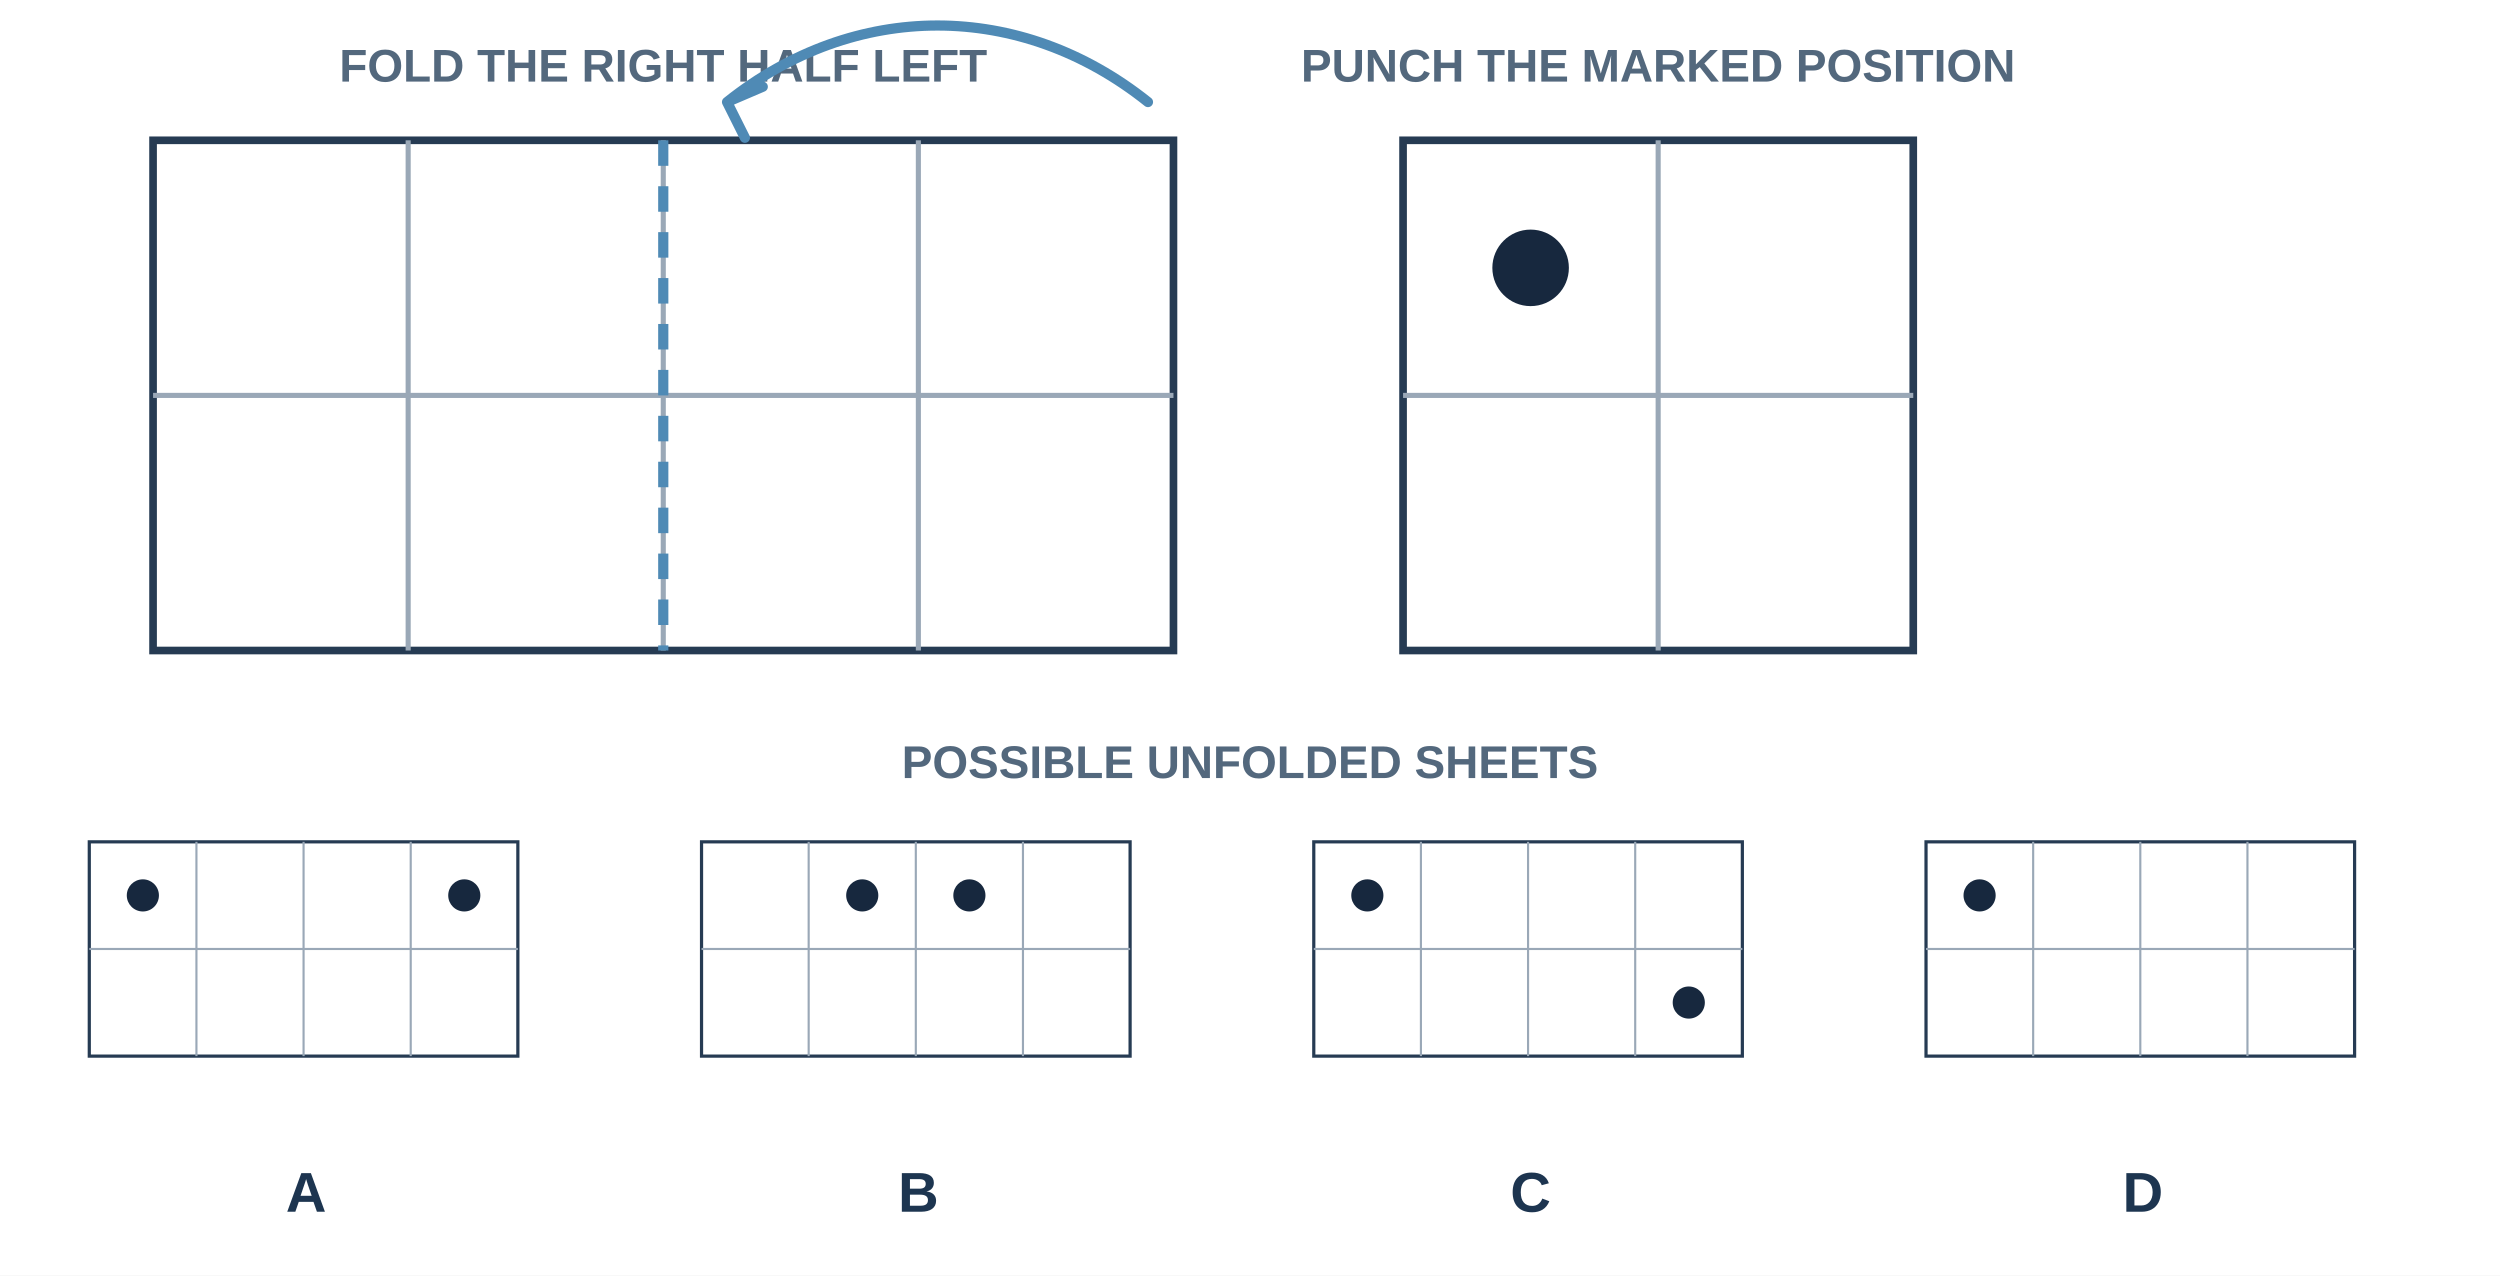
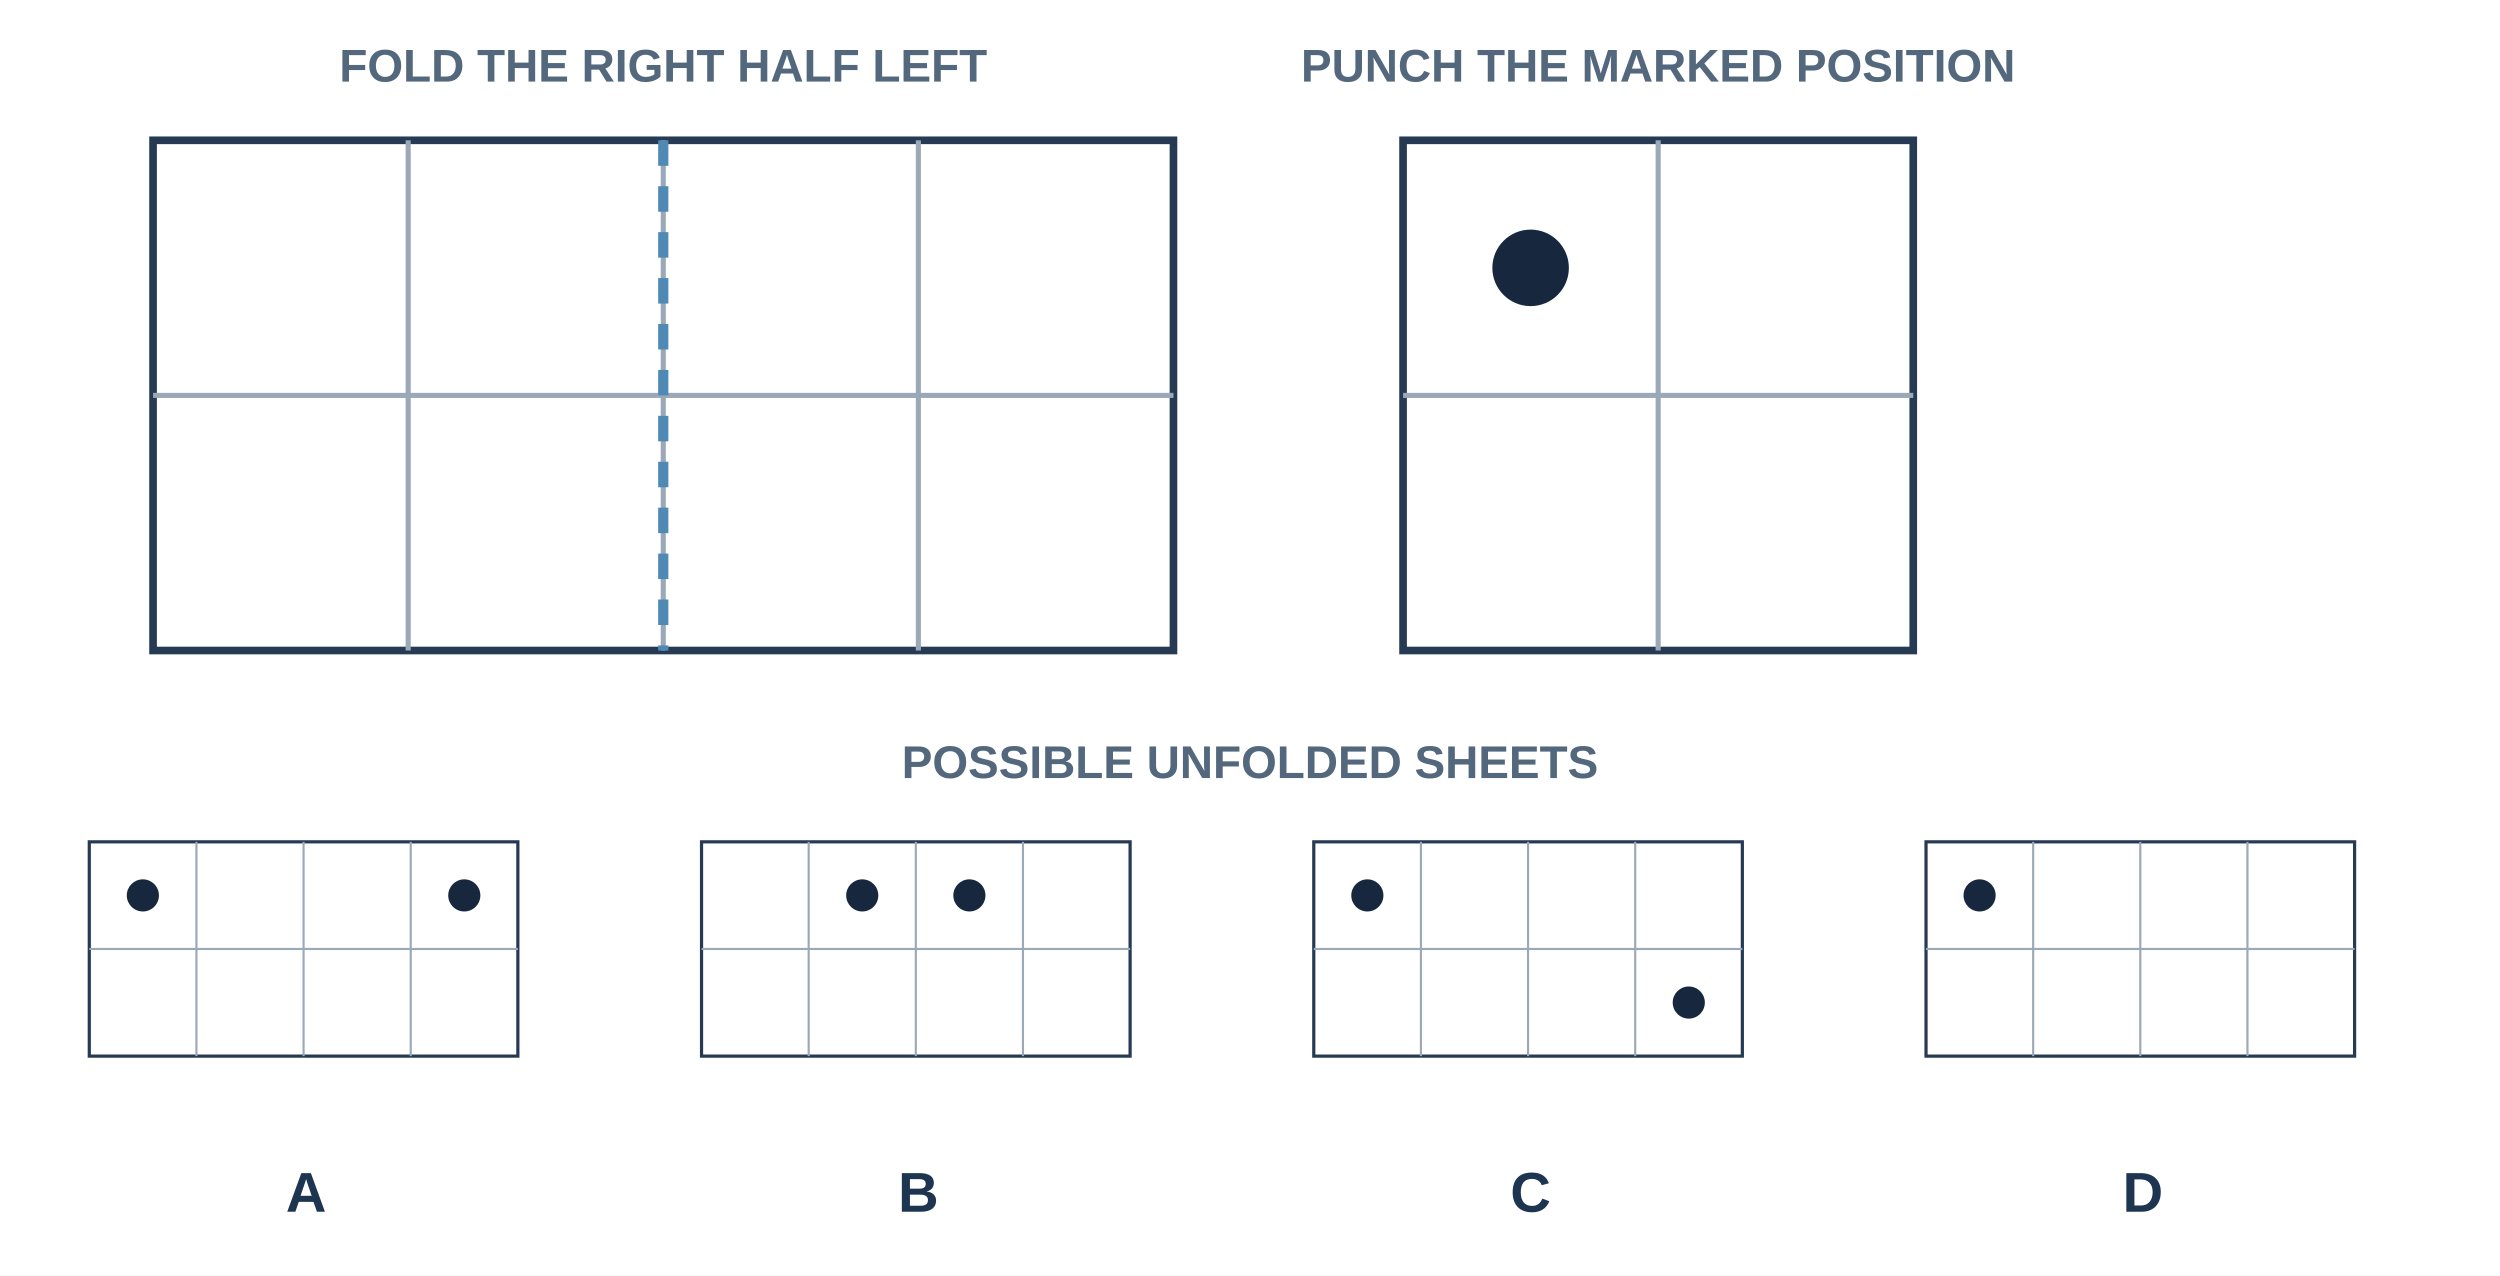
<svg xmlns="http://www.w3.org/2000/svg" width="980" height="500" viewBox="0 0 980 500" role="img" aria-labelledby="title desc">
  <style>.sheet{fill:#fff;stroke:#263b53;stroke-width:3}.grid{stroke:#9aa8b7;stroke-width:2}.fold{stroke:#4f8ab5;stroke-width:4;stroke-dasharray:10 8}.arrow{stroke:#4f8ab5;stroke-width:4;fill:none;stroke-linecap:round;stroke-linejoin:round}.hole{fill:#17283e}.lab{font:700 22px Arial,sans-serif;fill:#1d3550;text-anchor:middle}.cap{font:600 18px Arial,sans-serif;fill:#53687d;text-anchor:middle}</style>
  <rect width="980" height="500" fill="#fff" />
  <text class="cap" x="260" y="32">FOLD THE RIGHT HALF LEFT</text>
  <g transform="translate(60 55)">
    <rect class="sheet" width="400" height="200" />
    <path class="grid" d="M100 0V200M200 0V200M300 0V200M0 100H400" />
    <line class="fold" x1="200" y1="0" x2="200" y2="200" />
-     <path class="arrow" d="M390-15C340-55 275-55 225-15m14-6-14 6 7 14" />
  </g>
  <text class="cap" x="650" y="32">PUNCH THE MARKED POSITION</text>
  <g transform="translate(550 55)">
    <rect class="sheet" width="200" height="200" />
    <path class="grid" d="M100 0V200M0 100H200" />
    <circle class="hole" cx="50" cy="50" r="15" />
  </g>
  <text class="cap" x="490" y="305">POSSIBLE UNFOLDED SHEETS</text>
  <g transform="translate(35 330) scale(.42)">
    <rect class="sheet" width="400" height="200" />
    <path class="grid" d="M100 0V200M200 0V200M300 0V200M0 100H400" />
    <circle class="hole" cx="50" cy="50" r="15" />
    <circle class="hole" cx="350" cy="50" r="15" />
  </g>
  <text class="lab" x="120" y="475">A</text>
  <g transform="translate(275 330) scale(.42)">
    <rect class="sheet" width="400" height="200" />
    <path class="grid" d="M100 0V200M200 0V200M300 0V200M0 100H400" />
    <circle class="hole" cx="150" cy="50" r="15" />
    <circle class="hole" cx="250" cy="50" r="15" />
  </g>
  <text class="lab" x="360" y="475">B</text>
  <g transform="translate(515 330) scale(.42)">
    <rect class="sheet" width="400" height="200" />
    <path class="grid" d="M100 0V200M200 0V200M300 0V200M0 100H400" />
    <circle class="hole" cx="50" cy="50" r="15" />
    <circle class="hole" cx="350" cy="150" r="15" />
  </g>
  <text class="lab" x="600" y="475">C</text>
  <g transform="translate(755 330) scale(.42)">
    <rect class="sheet" width="400" height="200" />
    <path class="grid" d="M100 0V200M200 0V200M300 0V200M0 100H400" />
    <circle class="hole" cx="50" cy="50" r="15" />
  </g>
  <text class="lab" x="840" y="475">D</text>
</svg>
